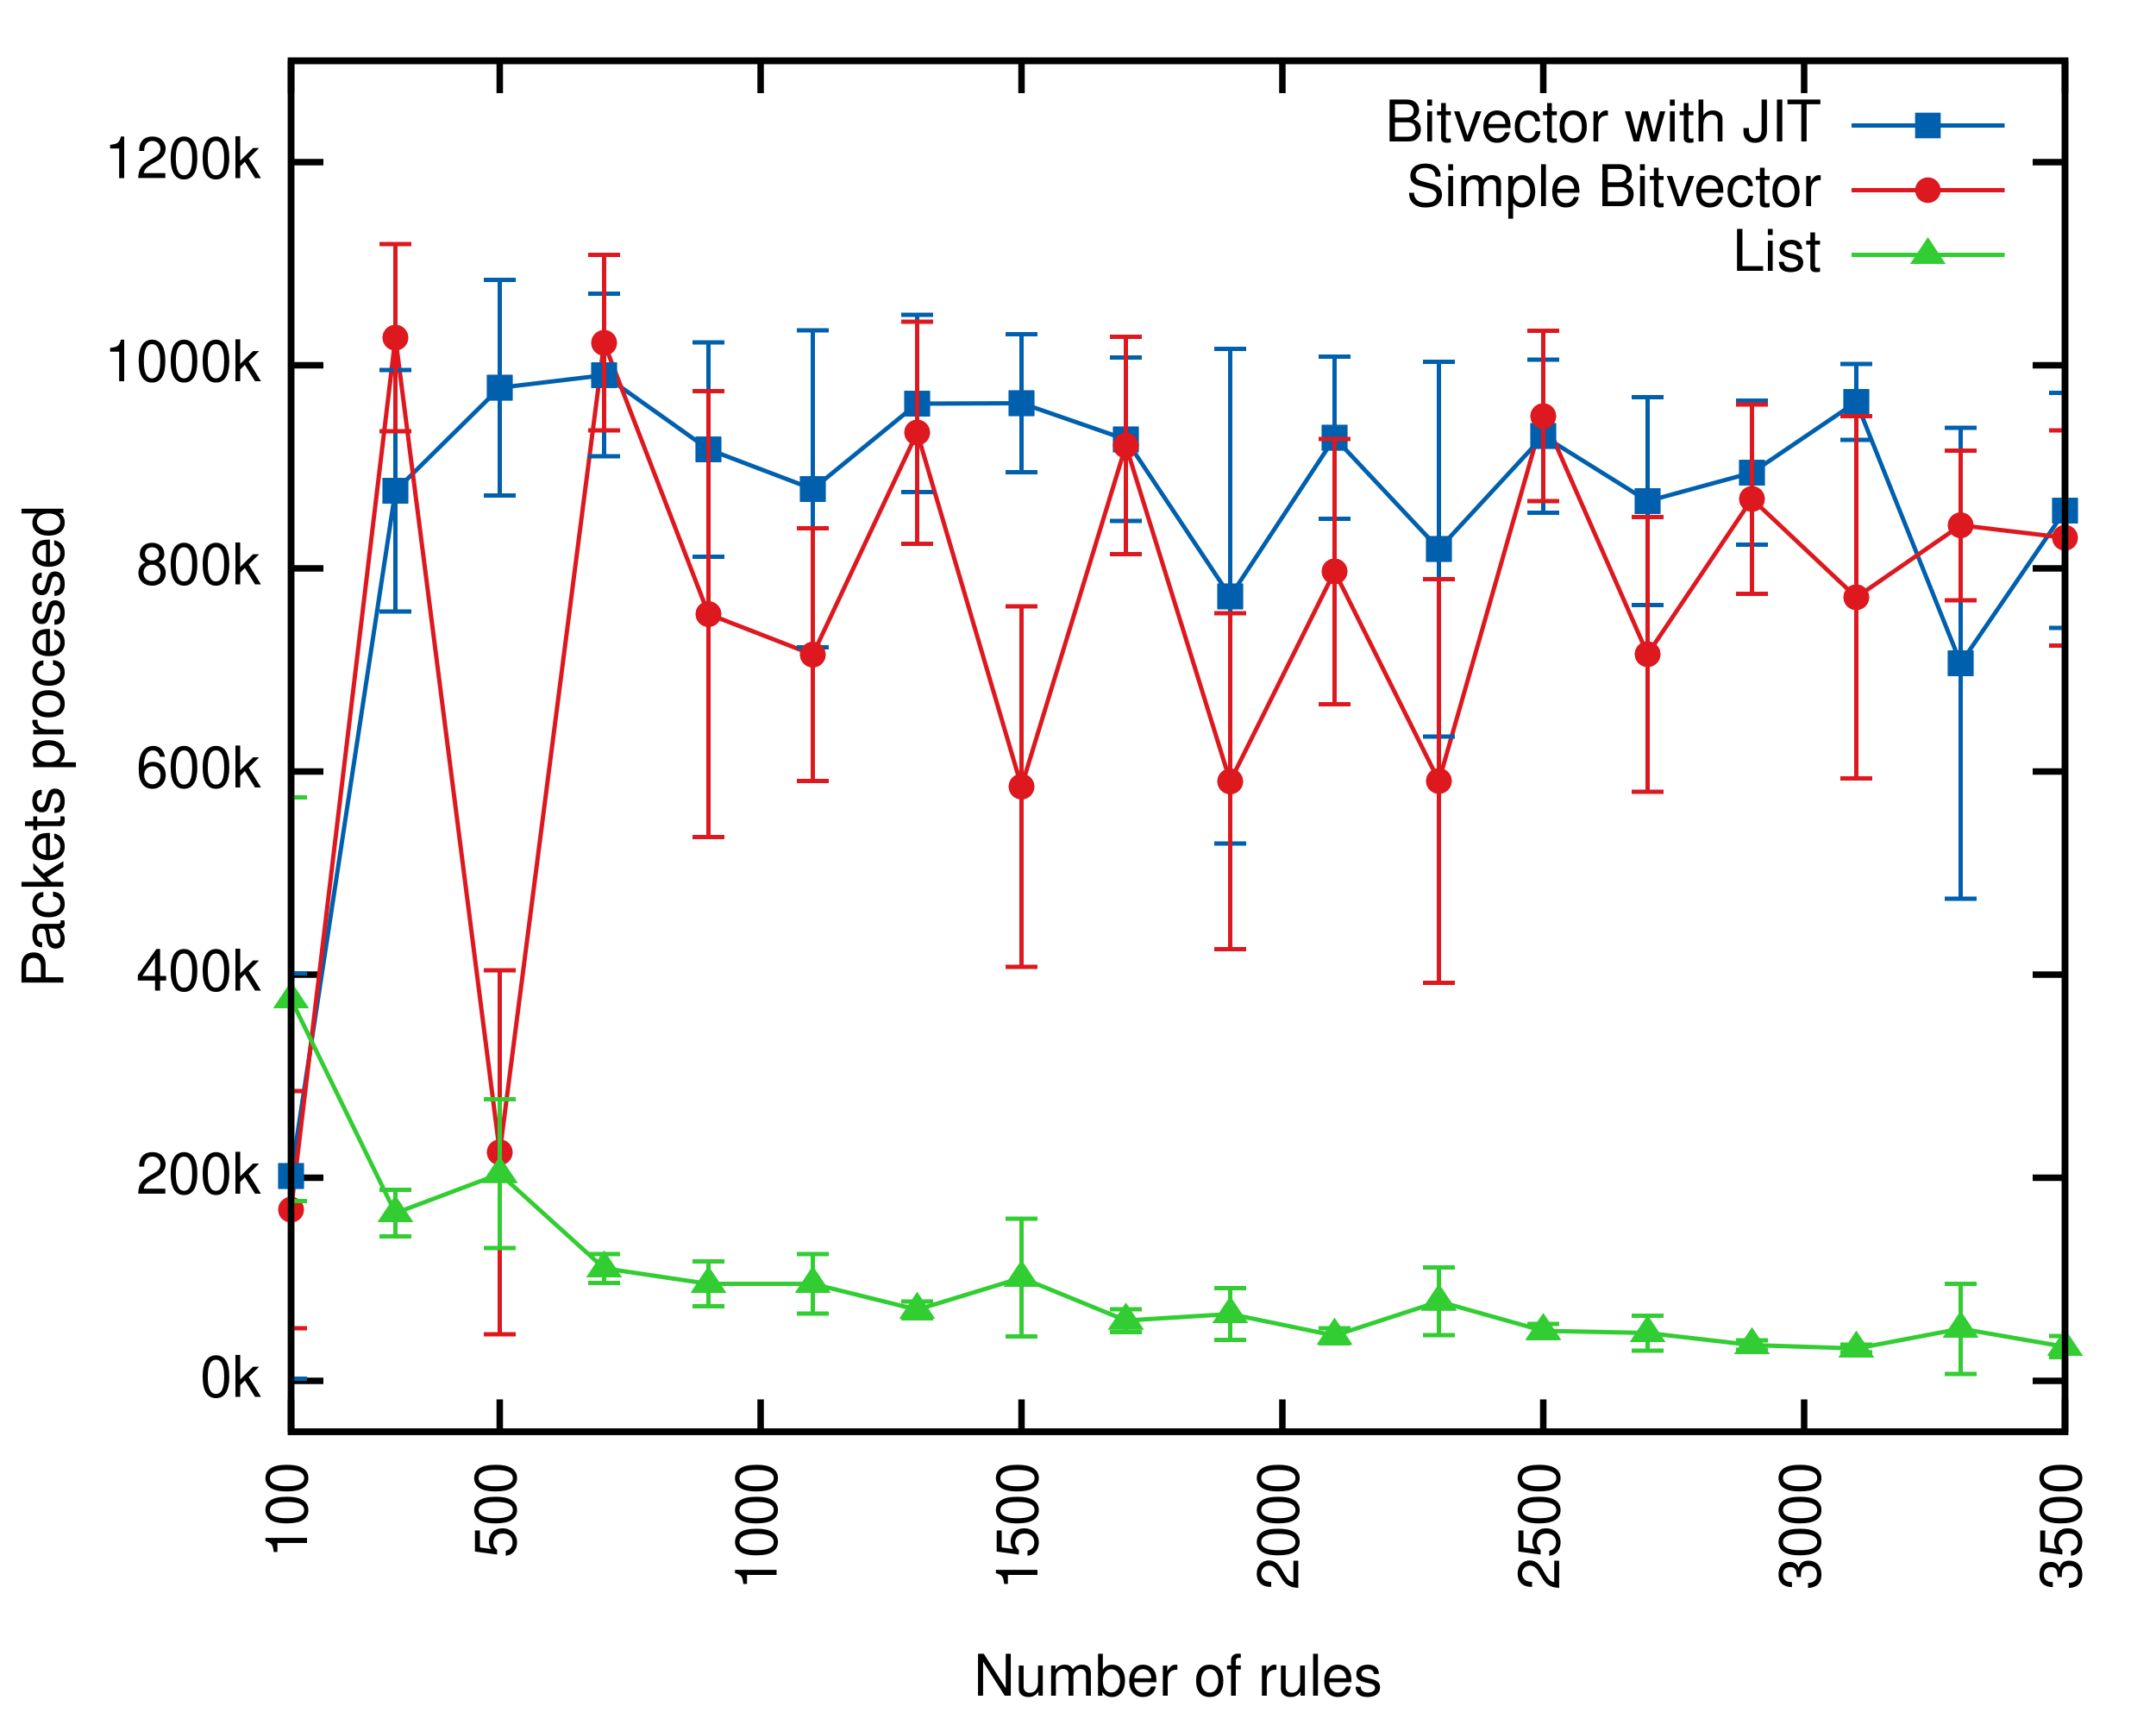
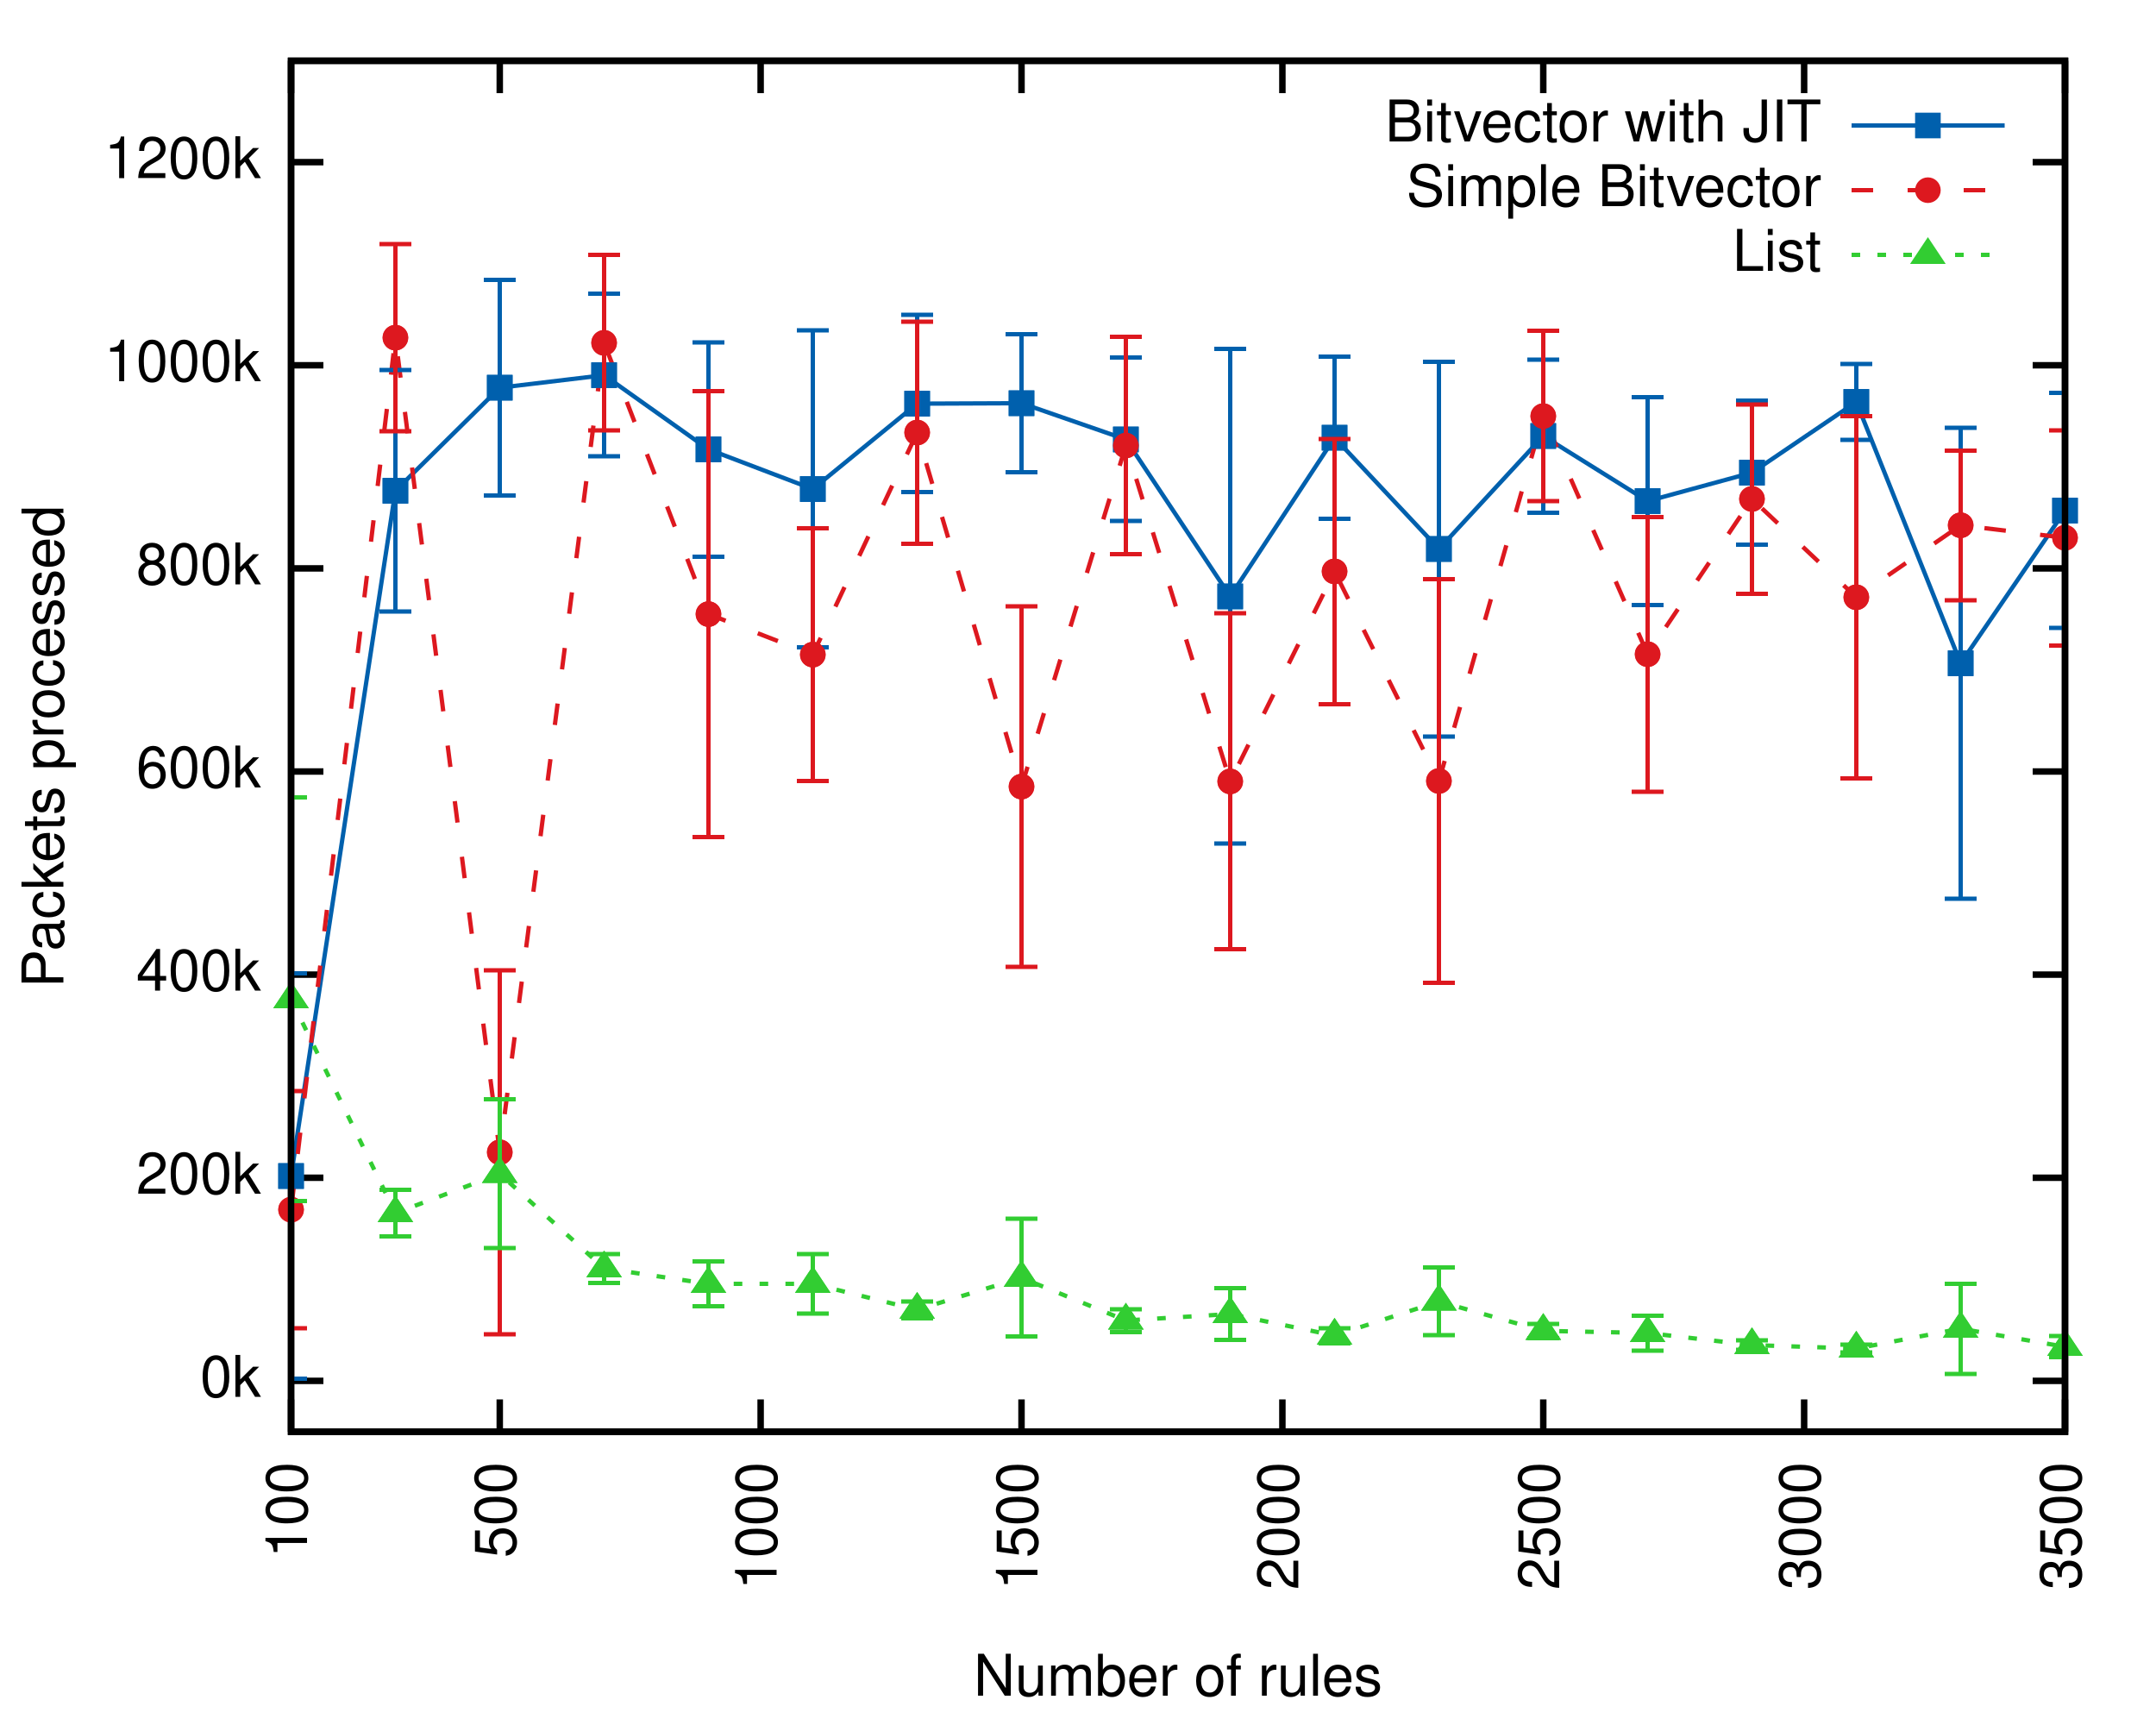
<svg xmlns="http://www.w3.org/2000/svg" xmlns:xlink="http://www.w3.org/1999/xlink" width="500" height="400" viewBox="0 0 500 400">
  <g id="gnuplot_canvas">
    <rect x="0" y="0" width="500" height="400" fill="none" />
    <defs>
      <circle id="gpDot" r="0.5" stroke-width="0.5" />
      <path id="gpPt0" stroke-width="0.267" stroke="currentColor" d="M-1,0 h2 M0,-1 v2" />
      <path id="gpPt1" stroke-width="0.267" stroke="currentColor" d="M-1,-1 L1,1 M1,-1 L-1,1" />
      <path id="gpPt2" stroke-width="0.267" stroke="currentColor" d="M-1,0 L1,0 M0,-1 L0,1 M-1,-1 L1,1 M-1,1 L1,-1" />
      <rect id="gpPt3" stroke-width="0.267" stroke="currentColor" x="-1" y="-1" width="2" height="2" />
      <rect id="gpPt4" stroke-width="0.267" stroke="currentColor" fill="currentColor" x="-1" y="-1" width="2" height="2" />
      <circle id="gpPt5" stroke-width="0.267" stroke="currentColor" cx="0" cy="0" r="1" />
      <use xlink:href="#gpPt5" id="gpPt6" fill="currentColor" stroke="none" />
      <path id="gpPt7" stroke-width="0.267" stroke="currentColor" d="M0,-1.33 L-1.33,0.67 L1.33,0.67 z" />
      <use xlink:href="#gpPt7" id="gpPt8" fill="currentColor" stroke="none" />
      <use xlink:href="#gpPt7" id="gpPt9" stroke="currentColor" transform="rotate(180)" />
      <use xlink:href="#gpPt9" id="gpPt10" fill="currentColor" stroke="none" />
      <use xlink:href="#gpPt3" id="gpPt11" stroke="currentColor" transform="rotate(45)" />
      <use xlink:href="#gpPt11" id="gpPt12" fill="currentColor" stroke="none" />
    </defs>
    <g style="fill:none; color:white; stroke:currentColor; stroke-width:1.00; stroke-linecap:butt; stroke-linejoin:miter">
</g>
    <g style="fill:none; color:white; stroke:currentColor; stroke-width:1.50; stroke-linecap:butt; stroke-linejoin:miter">
</g>
    <g style="fill:none; color:black; stroke:currentColor; stroke-width:1.50; stroke-linecap:butt; stroke-linejoin:miter">
      <path stroke="black" d="M67.5,320.2 L75.0,320.2 M478.9,320.2 L471.4,320.2  " />
      <g transform="translate(60.5,323.9)" style="stroke:none; fill:black; font-family:Verdana, Helvetica, Arial, sans-serif; font-size:10.00pt; text-anchor:end">
        <text>0k</text>
      </g>
      <path stroke="black" d="M67.5,273.1 L75.0,273.1 M478.9,273.1 L471.4,273.1  " />
      <g transform="translate(60.5,276.8)" style="stroke:none; fill:black; font-family:Verdana, Helvetica, Arial, sans-serif; font-size:10.00pt; text-anchor:end">
        <text>200k</text>
      </g>
      <path stroke="black" d="M67.5,226.0 L75.0,226.0 M478.9,226.0 L471.4,226.0  " />
      <g transform="translate(60.5,229.7)" style="stroke:none; fill:black; font-family:Verdana, Helvetica, Arial, sans-serif; font-size:10.00pt; text-anchor:end">
        <text>400k</text>
      </g>
      <path stroke="black" d="M67.5,178.9 L75.0,178.9 M478.9,178.9 L471.4,178.9  " />
      <g transform="translate(60.5,182.6)" style="stroke:none; fill:black; font-family:Verdana, Helvetica, Arial, sans-serif; font-size:10.00pt; text-anchor:end">
        <text>600k</text>
      </g>
      <path stroke="black" d="M67.5,131.8 L75.0,131.8 M478.9,131.8 L471.4,131.8  " />
      <g transform="translate(60.5,135.5)" style="stroke:none; fill:black; font-family:Verdana, Helvetica, Arial, sans-serif; font-size:10.00pt; text-anchor:end">
        <text>800k</text>
      </g>
      <path stroke="black" d="M67.5,84.7 L75.0,84.7 M478.9,84.7 L471.4,84.7  " />
      <g transform="translate(60.5,88.4)" style="stroke:none; fill:black; font-family:Verdana, Helvetica, Arial, sans-serif; font-size:10.00pt; text-anchor:end">
        <text>1000k</text>
      </g>
      <path stroke="black" d="M67.5,37.6 L75.0,37.6 M478.9,37.6 L471.4,37.6  " />
      <g transform="translate(60.5,41.3)" style="stroke:none; fill:black; font-family:Verdana, Helvetica, Arial, sans-serif; font-size:10.00pt; text-anchor:end">
        <text>1200k</text>
      </g>
      <path stroke="black" d="M67.5,332.0 L67.5,324.5 M67.5,14.1 L67.5,21.6  " />
      <g transform="translate(71.2,339.0) rotate(270)" style="stroke:none; fill:black; font-family:Verdana, Helvetica, Arial, sans-serif; font-size:10.00pt; text-anchor:end">
        <text>100</text>
      </g>
      <path stroke="black" d="M115.9,332.0 L115.9,324.5 M115.9,14.1 L115.9,21.6  " />
      <g transform="translate(119.6,339.0) rotate(270)" style="stroke:none; fill:black; font-family:Verdana, Helvetica, Arial, sans-serif; font-size:10.00pt; text-anchor:end">
        <text> 500</text>
      </g>
      <path stroke="black" d="M176.4,332.0 L176.4,324.5 M176.4,14.1 L176.4,21.6  " />
      <g transform="translate(180.1,339.0) rotate(270)" style="stroke:none; fill:black; font-family:Verdana, Helvetica, Arial, sans-serif; font-size:10.00pt; text-anchor:end">
        <text> 1000</text>
      </g>
      <path stroke="black" d="M236.9,332.0 L236.9,324.5 M236.9,14.1 L236.9,21.6  " />
      <g transform="translate(240.6,339.0) rotate(270)" style="stroke:none; fill:black; font-family:Verdana, Helvetica, Arial, sans-serif; font-size:10.00pt; text-anchor:end">
        <text> 1500</text>
      </g>
      <path stroke="black" d="M297.4,332.0 L297.4,324.5 M297.4,14.1 L297.4,21.6  " />
      <g transform="translate(301.1,339.0) rotate(270)" style="stroke:none; fill:black; font-family:Verdana, Helvetica, Arial, sans-serif; font-size:10.00pt; text-anchor:end">
        <text> 2000</text>
      </g>
      <path stroke="black" d="M357.9,332.0 L357.9,324.5 M357.9,14.1 L357.9,21.6  " />
      <g transform="translate(361.6,339.0) rotate(270)" style="stroke:none; fill:black; font-family:Verdana, Helvetica, Arial, sans-serif; font-size:10.00pt; text-anchor:end">
        <text> 2500</text>
      </g>
      <path stroke="black" d="M418.4,332.0 L418.4,324.5 M418.4,14.1 L418.4,21.6  " />
      <g transform="translate(422.1,339.0) rotate(270)" style="stroke:none; fill:black; font-family:Verdana, Helvetica, Arial, sans-serif; font-size:10.00pt; text-anchor:end">
        <text> 3000</text>
      </g>
      <path stroke="black" d="M478.9,332.0 L478.9,324.5 M478.9,14.1 L478.9,21.6  " />
      <g transform="translate(482.6,339.0) rotate(270)" style="stroke:none; fill:black; font-family:Verdana, Helvetica, Arial, sans-serif; font-size:10.00pt; text-anchor:end">
        <text> 3500</text>
      </g>
      <path stroke="black" d="M67.5,14.1 L67.5,332.0 L478.9,332.0 L478.9,14.1 L67.5,14.1 Z  " />
      <g transform="translate(14.7,173.1) rotate(270)" style="stroke:none; fill:black; font-family:Verdana, Helvetica, Arial, sans-serif; font-size:10.00pt; text-anchor:middle">
        <text>Packets processed</text>
      </g>
      <g transform="translate(273.2,393.2)" style="stroke:none; fill:black; font-family:Verdana, Helvetica, Arial, sans-serif; font-size:10.00pt; text-anchor:middle">
        <text>Number of rules</text>
      </g>
    </g>
    <g id="gnuplot_plot_1">
      <g style="fill:none; color:white; stroke:black; stroke-width:1.00; stroke-linecap:butt; stroke-linejoin:miter">
</g>
      <g style="fill:none; color:red; stroke:currentColor; stroke-width:1.00; stroke-linecap:butt; stroke-linejoin:miter">
        <g transform="translate(422.4,32.8)" style="stroke:none; fill:black; font-family:Verdana, Helvetica, Arial, sans-serif; font-size:10.00pt; text-anchor:end">
          <text>Bitvector with JIT</text>
        </g>
        <path stroke="rgb(  0,  96, 173)" d="M429.4,29.1 L464.9,29.1 M67.5,272.7 L91.7,113.8 L115.9,89.9 L140.1,87.0 L164.3,104.2 L188.5,113.4    L212.7,93.6 L236.9,93.5 L261.1,101.9 L285.3,138.3 L309.5,101.5 L333.7,127.3 L357.9,101.1 L382.1,116.2    L406.3,109.6 L430.5,93.2 L454.7,153.8 L478.9,118.4  " />
        <use xlink:href="#gpPt4" transform="translate(67.5,272.7) scale(2.62)" color="rgb(  0,  96, 173)" />
        <use xlink:href="#gpPt4" transform="translate(91.7,113.8) scale(2.62)" color="rgb(  0,  96, 173)" />
        <use xlink:href="#gpPt4" transform="translate(115.9,89.9) scale(2.62)" color="rgb(  0,  96, 173)" />
        <use xlink:href="#gpPt4" transform="translate(140.1,87.0) scale(2.62)" color="rgb(  0,  96, 173)" />
        <use xlink:href="#gpPt4" transform="translate(164.3,104.2) scale(2.62)" color="rgb(  0,  96, 173)" />
        <use xlink:href="#gpPt4" transform="translate(188.5,113.4) scale(2.62)" color="rgb(  0,  96, 173)" />
        <use xlink:href="#gpPt4" transform="translate(212.7,93.6) scale(2.62)" color="rgb(  0,  96, 173)" />
        <use xlink:href="#gpPt4" transform="translate(236.9,93.5) scale(2.62)" color="rgb(  0,  96, 173)" />
        <use xlink:href="#gpPt4" transform="translate(261.1,101.9) scale(2.62)" color="rgb(  0,  96, 173)" />
        <use xlink:href="#gpPt4" transform="translate(285.3,138.3) scale(2.62)" color="rgb(  0,  96, 173)" />
        <use xlink:href="#gpPt4" transform="translate(309.5,101.5) scale(2.62)" color="rgb(  0,  96, 173)" />
        <use xlink:href="#gpPt4" transform="translate(333.7,127.3) scale(2.62)" color="rgb(  0,  96, 173)" />
        <use xlink:href="#gpPt4" transform="translate(357.9,101.1) scale(2.62)" color="rgb(  0,  96, 173)" />
        <use xlink:href="#gpPt4" transform="translate(382.1,116.2) scale(2.62)" color="rgb(  0,  96, 173)" />
        <use xlink:href="#gpPt4" transform="translate(406.3,109.6) scale(2.62)" color="rgb(  0,  96, 173)" />
        <use xlink:href="#gpPt4" transform="translate(430.5,93.2) scale(2.62)" color="rgb(  0,  96, 173)" />
        <use xlink:href="#gpPt4" transform="translate(454.7,153.8) scale(2.62)" color="rgb(  0,  96, 173)" />
        <use xlink:href="#gpPt4" transform="translate(478.9,118.4) scale(2.62)" color="rgb(  0,  96, 173)" />
        <use xlink:href="#gpPt4" transform="translate(447.1,29.1) scale(2.62)" color="rgb(  0,  96, 173)" />
      </g>
    </g>
    <g id="gnuplot_plot_2">
      <g style="fill:none; color:green; stroke:currentColor; stroke-width:1.00; stroke-linecap:butt; stroke-linejoin:miter">
        <g transform="translate(422.4,47.8)" style="stroke:none; fill:black; font-family:Verdana, Helvetica, Arial, sans-serif; font-size:10.00pt; text-anchor:end">
          <text>Simple Bitvector</text>
        </g>
-         <path stroke="rgb(221,  24,  31)" d="M429.4,44.1 L464.9,44.1 M67.5,280.5 L91.7,78.3 L115.9,267.2 L140.1,79.5 L164.3,142.4 L188.5,151.8    L212.7,100.3 L236.9,182.4 L261.1,103.3 L285.3,181.2 L309.5,132.5 L333.7,181.1 L357.9,96.5 L382.1,151.7    L406.3,115.7 L430.5,138.5 L454.7,121.8 L478.9,124.7  " />
+         <path stroke="rgb(221,  24,  31)" stroke-dasharray=" 5,8" d="M429.4,44.1 L464.9,44.1 M67.5,280.5 L91.7,78.3 L115.9,267.2 L140.1,79.5 L164.3,142.4 L188.5,151.8    L212.7,100.3 L236.9,182.4 L261.1,103.3 L285.3,181.2 L309.5,132.5 L333.7,181.1 L357.9,96.5 L382.1,151.7    L406.3,115.7 L430.5,138.5 L454.7,121.8 L478.9,124.7  " />
        <use xlink:href="#gpPt6" transform="translate(67.5,280.5) scale(2.62)" color="rgb(221,  24,  31)" />
        <use xlink:href="#gpPt6" transform="translate(91.7,78.3) scale(2.62)" color="rgb(221,  24,  31)" />
        <use xlink:href="#gpPt6" transform="translate(115.9,267.2) scale(2.62)" color="rgb(221,  24,  31)" />
        <use xlink:href="#gpPt6" transform="translate(140.1,79.5) scale(2.62)" color="rgb(221,  24,  31)" />
        <use xlink:href="#gpPt6" transform="translate(164.3,142.4) scale(2.62)" color="rgb(221,  24,  31)" />
        <use xlink:href="#gpPt6" transform="translate(188.5,151.8) scale(2.62)" color="rgb(221,  24,  31)" />
        <use xlink:href="#gpPt6" transform="translate(212.7,100.3) scale(2.62)" color="rgb(221,  24,  31)" />
        <use xlink:href="#gpPt6" transform="translate(236.9,182.4) scale(2.62)" color="rgb(221,  24,  31)" />
        <use xlink:href="#gpPt6" transform="translate(261.1,103.3) scale(2.62)" color="rgb(221,  24,  31)" />
        <use xlink:href="#gpPt6" transform="translate(285.3,181.2) scale(2.62)" color="rgb(221,  24,  31)" />
        <use xlink:href="#gpPt6" transform="translate(309.5,132.5) scale(2.62)" color="rgb(221,  24,  31)" />
        <use xlink:href="#gpPt6" transform="translate(333.7,181.1) scale(2.62)" color="rgb(221,  24,  31)" />
        <use xlink:href="#gpPt6" transform="translate(357.9,96.5) scale(2.62)" color="rgb(221,  24,  31)" />
        <use xlink:href="#gpPt6" transform="translate(382.1,151.7) scale(2.62)" color="rgb(221,  24,  31)" />
        <use xlink:href="#gpPt6" transform="translate(406.3,115.7) scale(2.62)" color="rgb(221,  24,  31)" />
        <use xlink:href="#gpPt6" transform="translate(430.5,138.5) scale(2.62)" color="rgb(221,  24,  31)" />
        <use xlink:href="#gpPt6" transform="translate(454.7,121.8) scale(2.62)" color="rgb(221,  24,  31)" />
        <use xlink:href="#gpPt6" transform="translate(478.9,124.7) scale(2.62)" color="rgb(221,  24,  31)" />
        <use xlink:href="#gpPt6" transform="translate(447.1,44.1) scale(2.62)" color="rgb(221,  24,  31)" />
      </g>
    </g>
    <g id="gnuplot_plot_3">
      <g style="fill:none; color:blue; stroke:currentColor; stroke-width:1.00; stroke-linecap:butt; stroke-linejoin:miter">
        <g transform="translate(422.4,62.8)" style="stroke:none; fill:black; font-family:Verdana, Helvetica, Arial, sans-serif; font-size:10.00pt; text-anchor:end">
          <text>List</text>
        </g>
-         <path stroke="rgb( 50, 205,  50)" d="M429.4,59.1 L464.9,59.1 M67.5,231.7 L91.7,281.3 L115.9,272.2 L140.1,294.1 L164.3,297.7 L188.5,297.7    L212.7,303.7 L236.9,296.3 L261.1,306.2 L285.3,304.7 L309.5,309.7 L333.7,301.8 L357.9,308.6 L382.1,309.1    L406.3,311.9 L430.5,312.7 L454.7,308.1 L478.9,312.3  " />
+         <path stroke="rgb( 50, 205,  50)" stroke-dasharray=" 2,4" d="M429.4,59.1 L464.9,59.1 M67.5,231.7 L91.7,281.3 L115.9,272.2 L140.1,294.1 L164.3,297.7 L188.5,297.7    L212.7,303.7 L236.9,296.3 L261.1,306.2 L285.3,304.7 L309.5,309.7 L333.7,301.8 L357.9,308.6 L382.1,309.1    L406.3,311.9 L430.5,312.7 L454.7,308.1 L478.9,312.3  " />
        <use xlink:href="#gpPt8" transform="translate(67.5,231.7) scale(2.62)" color="rgb( 50, 205,  50)" />
        <use xlink:href="#gpPt8" transform="translate(91.7,281.3) scale(2.62)" color="rgb( 50, 205,  50)" />
        <use xlink:href="#gpPt8" transform="translate(115.9,272.2) scale(2.62)" color="rgb( 50, 205,  50)" />
        <use xlink:href="#gpPt8" transform="translate(140.1,294.1) scale(2.62)" color="rgb( 50, 205,  50)" />
        <use xlink:href="#gpPt8" transform="translate(164.3,297.7) scale(2.62)" color="rgb( 50, 205,  50)" />
        <use xlink:href="#gpPt8" transform="translate(188.5,297.7) scale(2.62)" color="rgb( 50, 205,  50)" />
        <use xlink:href="#gpPt8" transform="translate(212.7,303.7) scale(2.62)" color="rgb( 50, 205,  50)" />
        <use xlink:href="#gpPt8" transform="translate(236.9,296.3) scale(2.62)" color="rgb( 50, 205,  50)" />
        <use xlink:href="#gpPt8" transform="translate(261.1,306.2) scale(2.62)" color="rgb( 50, 205,  50)" />
        <use xlink:href="#gpPt8" transform="translate(285.3,304.7) scale(2.62)" color="rgb( 50, 205,  50)" />
        <use xlink:href="#gpPt8" transform="translate(309.5,309.7) scale(2.62)" color="rgb( 50, 205,  50)" />
        <use xlink:href="#gpPt8" transform="translate(333.7,301.8) scale(2.62)" color="rgb( 50, 205,  50)" />
        <use xlink:href="#gpPt8" transform="translate(357.9,308.6) scale(2.62)" color="rgb( 50, 205,  50)" />
        <use xlink:href="#gpPt8" transform="translate(382.1,309.1) scale(2.62)" color="rgb( 50, 205,  50)" />
        <use xlink:href="#gpPt8" transform="translate(406.3,311.9) scale(2.62)" color="rgb( 50, 205,  50)" />
        <use xlink:href="#gpPt8" transform="translate(430.5,312.7) scale(2.62)" color="rgb( 50, 205,  50)" />
        <use xlink:href="#gpPt8" transform="translate(454.7,308.1) scale(2.62)" color="rgb( 50, 205,  50)" />
        <use xlink:href="#gpPt8" transform="translate(478.9,312.3) scale(2.62)" color="rgb( 50, 205,  50)" />
        <use xlink:href="#gpPt8" transform="translate(447.1,59.1) scale(2.62)" color="rgb( 50, 205,  50)" />
      </g>
    </g>
    <g id="gnuplot_plot_4">
      <g style="fill:none; color:red; stroke:currentColor; stroke-width:1.00; stroke-linecap:butt; stroke-linejoin:miter">
        <path stroke="rgb(  0,  96, 173)" d="M67.5,319.7 L67.5,225.7 M67.5,319.7 L71.2,319.7 M67.5,225.7 L71.2,225.7 M91.7,141.8 L91.7,85.8    M88.0,141.8 L95.4,141.8 M88.0,85.8 L95.4,85.8 M115.9,114.9 L115.9,64.9 M112.2,114.9 L119.6,114.9    M112.2,64.9 L119.6,64.9 M140.1,105.8 L140.1,68.1 M136.4,105.8 L143.8,105.8 M136.4,68.1 L143.8,68.1    M164.3,129.1 L164.3,79.4 M160.6,129.1 L168.0,129.1 M160.6,79.4 L168.0,79.4 M188.5,150.1 L188.5,76.6    M184.8,150.1 L192.2,150.1 M184.8,76.6 L192.2,76.6 M212.7,114.1 L212.7,73.0 M209.0,114.1 L216.4,114.1    M209.0,73.0 L216.4,73.0 M236.9,109.5 L236.9,77.5 M233.2,109.5 L240.6,109.5 M233.2,77.5 L240.6,77.5    M261.1,120.8 L261.1,82.9 M257.4,120.8 L264.8,120.8 M257.4,82.9 L264.8,82.9 M285.3,195.6 L285.3,80.9    M281.6,195.6 L289.0,195.6 M281.6,80.9 L289.0,80.9 M309.5,120.3 L309.5,82.7 M305.8,120.3 L313.2,120.3    M305.8,82.7 L313.2,82.7 M333.7,170.8 L333.7,83.9 M330.0,170.8 L337.4,170.8 M330.0,83.9 L337.4,83.9    M357.9,118.9 L357.9,83.4 M354.2,118.9 L361.6,118.9 M354.2,83.4 L361.6,83.4 M382.1,140.3 L382.1,92.1    M378.4,140.3 L385.8,140.3 M378.4,92.1 L385.8,92.1 M406.3,126.3 L406.3,92.9 M402.6,126.3 L410.0,126.3    M402.6,92.9 L410.0,92.9 M430.5,102.0 L430.5,84.4 M426.8,102.0 L434.2,102.0 M426.8,84.4 L434.2,84.4    M454.7,208.4 L454.7,99.2 M451.0,208.4 L458.4,208.4 M451.0,99.2 L458.4,99.2 M478.9,145.6 L478.9,91.1    M475.2,145.6 L478.9,145.6 M475.2,91.1 L478.9,91.1  " />
        <use xlink:href="#gpPt4" transform="translate(67.5,272.7) scale(2.62)" color="rgb(  0,  96, 173)" />
        <use xlink:href="#gpPt4" transform="translate(91.7,113.8) scale(2.62)" color="rgb(  0,  96, 173)" />
        <use xlink:href="#gpPt4" transform="translate(115.9,89.9) scale(2.62)" color="rgb(  0,  96, 173)" />
        <use xlink:href="#gpPt4" transform="translate(140.1,87.0) scale(2.62)" color="rgb(  0,  96, 173)" />
        <use xlink:href="#gpPt4" transform="translate(164.3,104.2) scale(2.62)" color="rgb(  0,  96, 173)" />
        <use xlink:href="#gpPt4" transform="translate(188.5,113.4) scale(2.62)" color="rgb(  0,  96, 173)" />
        <use xlink:href="#gpPt4" transform="translate(212.7,93.6) scale(2.62)" color="rgb(  0,  96, 173)" />
        <use xlink:href="#gpPt4" transform="translate(236.9,93.5) scale(2.62)" color="rgb(  0,  96, 173)" />
        <use xlink:href="#gpPt4" transform="translate(261.1,101.9) scale(2.62)" color="rgb(  0,  96, 173)" />
        <use xlink:href="#gpPt4" transform="translate(285.3,138.3) scale(2.62)" color="rgb(  0,  96, 173)" />
        <use xlink:href="#gpPt4" transform="translate(309.5,101.5) scale(2.62)" color="rgb(  0,  96, 173)" />
        <use xlink:href="#gpPt4" transform="translate(333.7,127.3) scale(2.62)" color="rgb(  0,  96, 173)" />
        <use xlink:href="#gpPt4" transform="translate(357.9,101.1) scale(2.62)" color="rgb(  0,  96, 173)" />
        <use xlink:href="#gpPt4" transform="translate(382.1,116.2) scale(2.62)" color="rgb(  0,  96, 173)" />
        <use xlink:href="#gpPt4" transform="translate(406.3,109.6) scale(2.62)" color="rgb(  0,  96, 173)" />
        <use xlink:href="#gpPt4" transform="translate(430.5,93.2) scale(2.62)" color="rgb(  0,  96, 173)" />
        <use xlink:href="#gpPt4" transform="translate(454.7,153.8) scale(2.62)" color="rgb(  0,  96, 173)" />
        <use xlink:href="#gpPt4" transform="translate(478.9,118.4) scale(2.62)" color="rgb(  0,  96, 173)" />
      </g>
    </g>
    <g id="gnuplot_plot_5">
-       <g style="fill:none; color:green; stroke:currentColor; stroke-width:1.00; stroke-linecap:butt; stroke-linejoin:miter">
+       <g style="fill:none; color:red; stroke:currentColor; stroke-width:1.00; stroke-linecap:butt; stroke-linejoin:miter">
        <path stroke="rgb(221,  24,  31)" d="M67.5,308.0 L67.5,253.0 M67.5,308.0 L71.2,308.0 M67.5,253.0 L71.2,253.0 M91.7,100.0 L91.7,56.6    M88.0,100.0 L95.4,100.0 M88.0,56.6 L95.4,56.6 M115.9,309.4 L115.9,225.0 M112.2,309.4 L119.6,309.4    M112.2,225.0 L119.6,225.0 M140.1,99.8 L140.1,59.1 M136.4,99.8 L143.8,99.8 M136.4,59.1 L143.8,59.1    M164.3,194.1 L164.3,90.7 M160.6,194.1 L168.0,194.1 M160.6,90.7 L168.0,90.7 M188.5,181.1 L188.5,122.5    M184.8,181.1 L192.2,181.1 M184.8,122.5 L192.2,122.5 M212.7,126.1 L212.7,74.6 M209.0,126.1 L216.4,126.1    M209.0,74.6 L216.4,74.6 M236.9,224.2 L236.9,140.6 M233.2,224.2 L240.6,224.2 M233.2,140.6 L240.6,140.6    M261.1,128.5 L261.1,78.1 M257.4,128.5 L264.8,128.5 M257.4,78.1 L264.8,78.1 M285.3,220.1 L285.3,142.2    M281.6,220.1 L289.0,220.1 M281.6,142.2 L289.0,142.2 M309.5,163.3 L309.5,101.8 M305.8,163.3 L313.2,163.3    M305.8,101.8 L313.2,101.8 M333.7,227.9 L333.7,134.3 M330.0,227.9 L337.4,227.9 M330.0,134.3 L337.4,134.3    M357.9,116.2 L357.9,76.7 M354.2,116.2 L361.6,116.2 M354.2,76.7 L361.6,76.7 M382.1,183.6 L382.1,119.9    M378.4,183.6 L385.8,183.6 M378.4,119.9 L385.8,119.9 M406.3,137.7 L406.3,93.8 M402.6,137.7 L410.0,137.7    M402.6,93.8 L410.0,93.8 M430.5,180.5 L430.5,96.5 M426.8,180.5 L434.2,180.5 M426.8,96.5 L434.2,96.5    M454.7,139.2 L454.7,104.5 M451.0,139.2 L458.4,139.2 M451.0,104.5 L458.4,104.5 M478.9,149.7 L478.9,99.8    M475.2,149.7 L478.9,149.7 M475.2,99.8 L478.9,99.8  " />
        <use xlink:href="#gpPt6" transform="translate(67.5,280.5) scale(2.62)" color="rgb(221,  24,  31)" />
        <use xlink:href="#gpPt6" transform="translate(91.7,78.3) scale(2.62)" color="rgb(221,  24,  31)" />
        <use xlink:href="#gpPt6" transform="translate(115.9,267.2) scale(2.62)" color="rgb(221,  24,  31)" />
        <use xlink:href="#gpPt6" transform="translate(140.1,79.5) scale(2.62)" color="rgb(221,  24,  31)" />
        <use xlink:href="#gpPt6" transform="translate(164.3,142.4) scale(2.62)" color="rgb(221,  24,  31)" />
        <use xlink:href="#gpPt6" transform="translate(188.5,151.8) scale(2.62)" color="rgb(221,  24,  31)" />
        <use xlink:href="#gpPt6" transform="translate(212.7,100.3) scale(2.62)" color="rgb(221,  24,  31)" />
        <use xlink:href="#gpPt6" transform="translate(236.9,182.4) scale(2.62)" color="rgb(221,  24,  31)" />
        <use xlink:href="#gpPt6" transform="translate(261.1,103.3) scale(2.62)" color="rgb(221,  24,  31)" />
        <use xlink:href="#gpPt6" transform="translate(285.3,181.2) scale(2.62)" color="rgb(221,  24,  31)" />
        <use xlink:href="#gpPt6" transform="translate(309.5,132.5) scale(2.62)" color="rgb(221,  24,  31)" />
        <use xlink:href="#gpPt6" transform="translate(333.7,181.1) scale(2.62)" color="rgb(221,  24,  31)" />
        <use xlink:href="#gpPt6" transform="translate(357.9,96.5) scale(2.62)" color="rgb(221,  24,  31)" />
        <use xlink:href="#gpPt6" transform="translate(382.1,151.7) scale(2.62)" color="rgb(221,  24,  31)" />
        <use xlink:href="#gpPt6" transform="translate(406.3,115.7) scale(2.62)" color="rgb(221,  24,  31)" />
        <use xlink:href="#gpPt6" transform="translate(430.5,138.5) scale(2.62)" color="rgb(221,  24,  31)" />
        <use xlink:href="#gpPt6" transform="translate(454.7,121.8) scale(2.62)" color="rgb(221,  24,  31)" />
        <use xlink:href="#gpPt6" transform="translate(478.9,124.7) scale(2.62)" color="rgb(221,  24,  31)" />
      </g>
    </g>
    <g id="gnuplot_plot_6">
-       <g style="fill:none; color:blue; stroke:currentColor; stroke-width:1.00; stroke-linecap:butt; stroke-linejoin:miter">
+       <g style="fill:none; color:red; stroke:currentColor; stroke-width:1.00; stroke-linecap:butt; stroke-linejoin:miter">
        <path stroke="rgb( 50, 205,  50)" d="M67.5,278.5 L67.5,184.9 M67.5,278.5 L71.2,278.5 M67.5,184.9 L71.2,184.9 M91.7,286.7 L91.7,275.9    M88.0,286.7 L95.4,286.7 M88.0,275.9 L95.4,275.9 M115.9,289.4 L115.9,254.9 M112.2,289.4 L119.6,289.4    M112.2,254.9 L119.6,254.9 M140.1,297.5 L140.1,290.8 M136.4,297.5 L143.8,297.5 M136.4,290.8 L143.8,290.8    M164.3,302.9 L164.3,292.5 M160.6,302.9 L168.0,302.9 M160.6,292.5 L168.0,292.5 M188.5,304.6 L188.5,290.8    M184.8,304.6 L192.2,304.6 M184.8,290.8 L192.2,290.8 M212.7,305.7 L212.7,301.8 M209.0,305.7 L216.4,305.7    M209.0,301.8 L216.4,301.8 M236.9,309.9 L236.9,282.6 M233.2,309.9 L240.6,309.9 M233.2,282.6 L240.6,282.6    M261.1,308.9 L261.1,303.6 M257.4,308.9 L264.8,308.9 M257.4,303.6 L264.8,303.6 M285.3,310.7 L285.3,298.7    M281.6,310.7 L289.0,310.7 M281.6,298.7 L289.0,298.7 M309.5,311.5 L309.5,308.0 M305.8,311.5 L313.2,311.5    M305.8,308.0 L313.2,308.0 M333.7,309.6 L333.7,293.9 M330.0,309.6 L337.4,309.6 M330.0,293.9 L337.4,293.9    M357.9,310.3 L357.9,307.0 M354.2,310.3 L361.6,310.3 M354.2,307.0 L361.6,307.0 M382.1,313.2 L382.1,305.1    M378.4,313.2 L385.8,313.2 M378.4,305.1 L385.8,305.1 M406.3,313.0 L406.3,310.8 M402.6,313.0 L410.0,313.0    M402.6,310.8 L410.0,310.8 M430.5,313.6 L430.5,311.8 M426.8,313.6 L434.2,313.6 M426.8,311.8 L434.2,311.8    M454.7,318.6 L454.7,297.7 M451.0,318.6 L458.4,318.6 M451.0,297.7 L458.4,297.7 M478.9,314.7 L478.9,309.8    M475.2,314.7 L478.9,314.7 M475.2,309.8 L478.9,309.8  " />
        <use xlink:href="#gpPt8" transform="translate(67.5,231.7) scale(2.62)" color="rgb( 50, 205,  50)" />
        <use xlink:href="#gpPt8" transform="translate(91.7,281.3) scale(2.62)" color="rgb( 50, 205,  50)" />
        <use xlink:href="#gpPt8" transform="translate(115.9,272.2) scale(2.62)" color="rgb( 50, 205,  50)" />
        <use xlink:href="#gpPt8" transform="translate(140.1,294.1) scale(2.62)" color="rgb( 50, 205,  50)" />
        <use xlink:href="#gpPt8" transform="translate(164.3,297.7) scale(2.62)" color="rgb( 50, 205,  50)" />
        <use xlink:href="#gpPt8" transform="translate(188.5,297.7) scale(2.62)" color="rgb( 50, 205,  50)" />
        <use xlink:href="#gpPt8" transform="translate(212.7,303.7) scale(2.62)" color="rgb( 50, 205,  50)" />
        <use xlink:href="#gpPt8" transform="translate(236.9,296.3) scale(2.62)" color="rgb( 50, 205,  50)" />
        <use xlink:href="#gpPt8" transform="translate(261.1,306.2) scale(2.62)" color="rgb( 50, 205,  50)" />
        <use xlink:href="#gpPt8" transform="translate(285.3,304.7) scale(2.62)" color="rgb( 50, 205,  50)" />
        <use xlink:href="#gpPt8" transform="translate(309.5,309.7) scale(2.62)" color="rgb( 50, 205,  50)" />
        <use xlink:href="#gpPt8" transform="translate(333.7,301.8) scale(2.62)" color="rgb( 50, 205,  50)" />
        <use xlink:href="#gpPt8" transform="translate(357.9,308.6) scale(2.62)" color="rgb( 50, 205,  50)" />
        <use xlink:href="#gpPt8" transform="translate(382.1,309.1) scale(2.62)" color="rgb( 50, 205,  50)" />
        <use xlink:href="#gpPt8" transform="translate(406.3,311.9) scale(2.62)" color="rgb( 50, 205,  50)" />
        <use xlink:href="#gpPt8" transform="translate(430.5,312.7) scale(2.62)" color="rgb( 50, 205,  50)" />
        <use xlink:href="#gpPt8" transform="translate(454.7,308.1) scale(2.62)" color="rgb( 50, 205,  50)" />
        <use xlink:href="#gpPt8" transform="translate(478.9,312.3) scale(2.62)" color="rgb( 50, 205,  50)" />
      </g>
    </g>
    <g style="fill:none; color:white; stroke:rgb( 50, 205,  50); stroke-width:1.50; stroke-linecap:butt; stroke-linejoin:miter">
</g>
    <g style="fill:none; color:black; stroke:currentColor; stroke-width:1.50; stroke-linecap:butt; stroke-linejoin:miter">
      <path stroke="black" d="M67.5,14.1 L67.5,332.0 L478.9,332.0 L478.9,14.1 L67.5,14.1 Z  " />
    </g>
  </g>
</svg>
